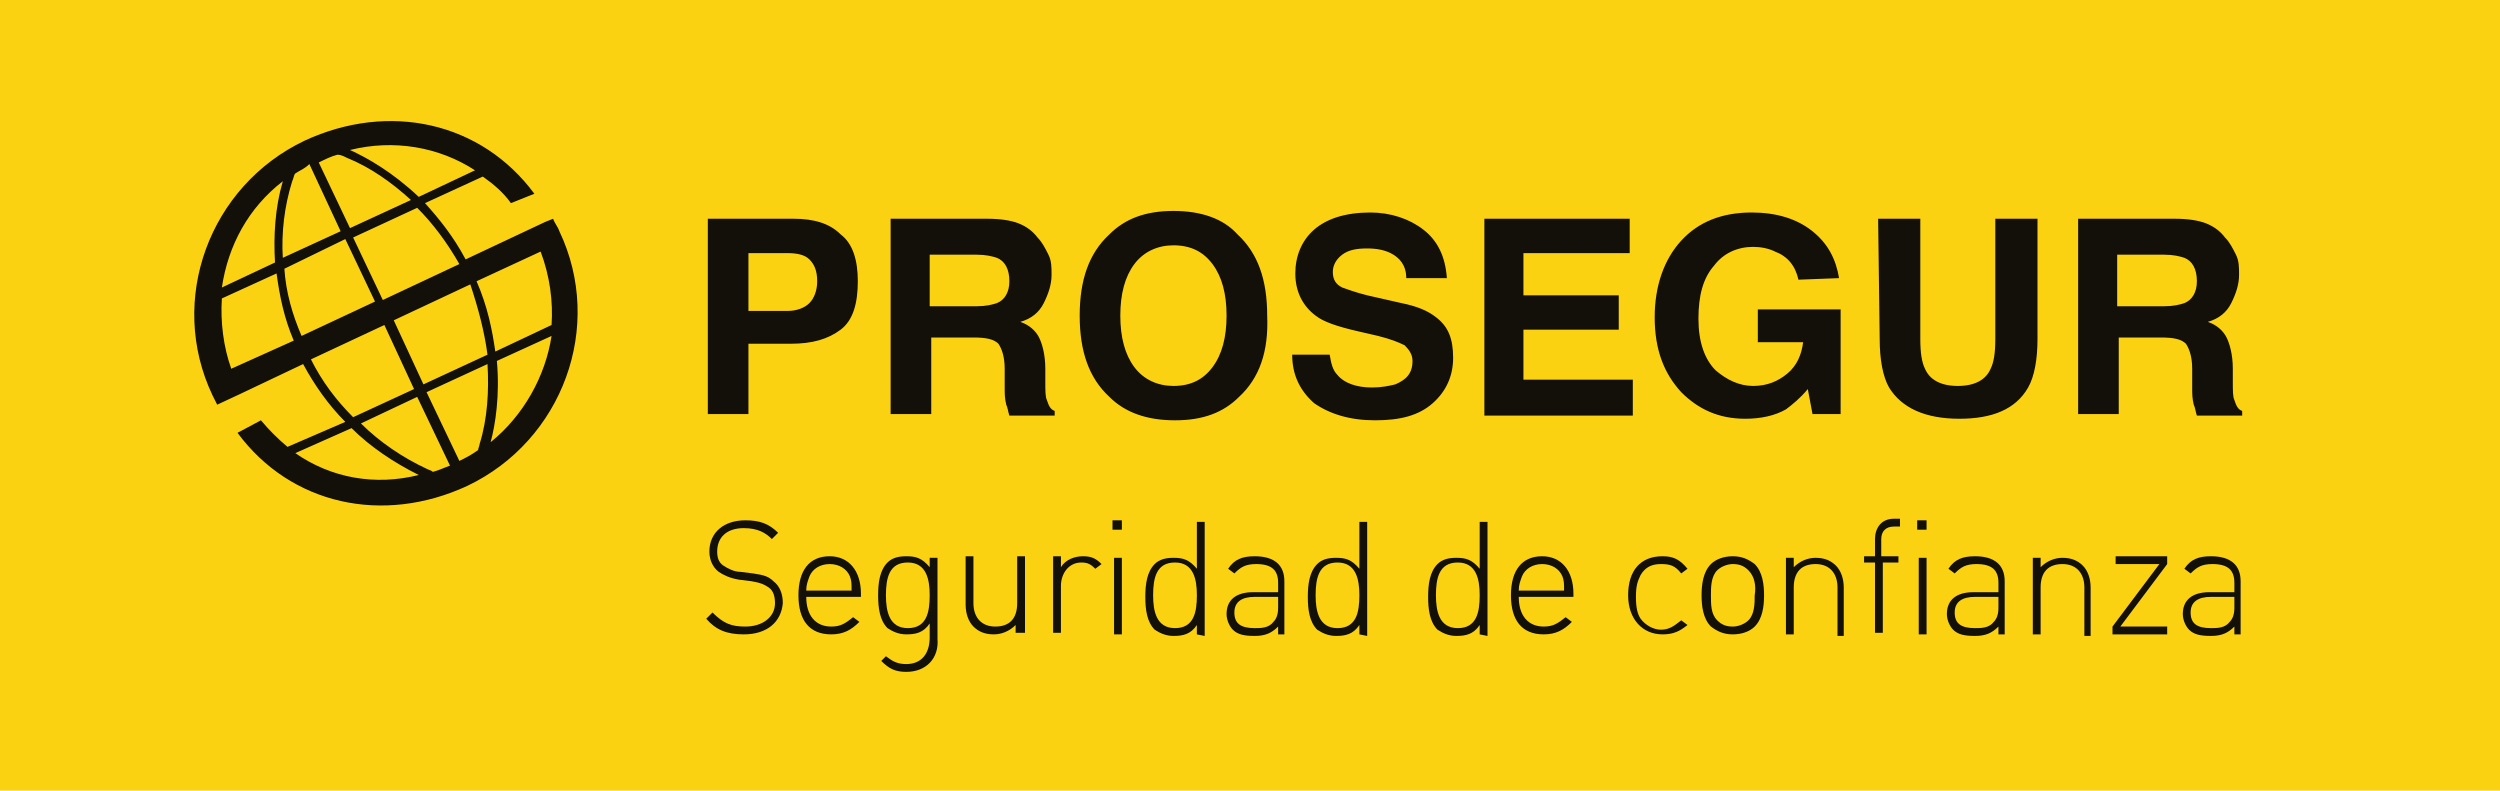
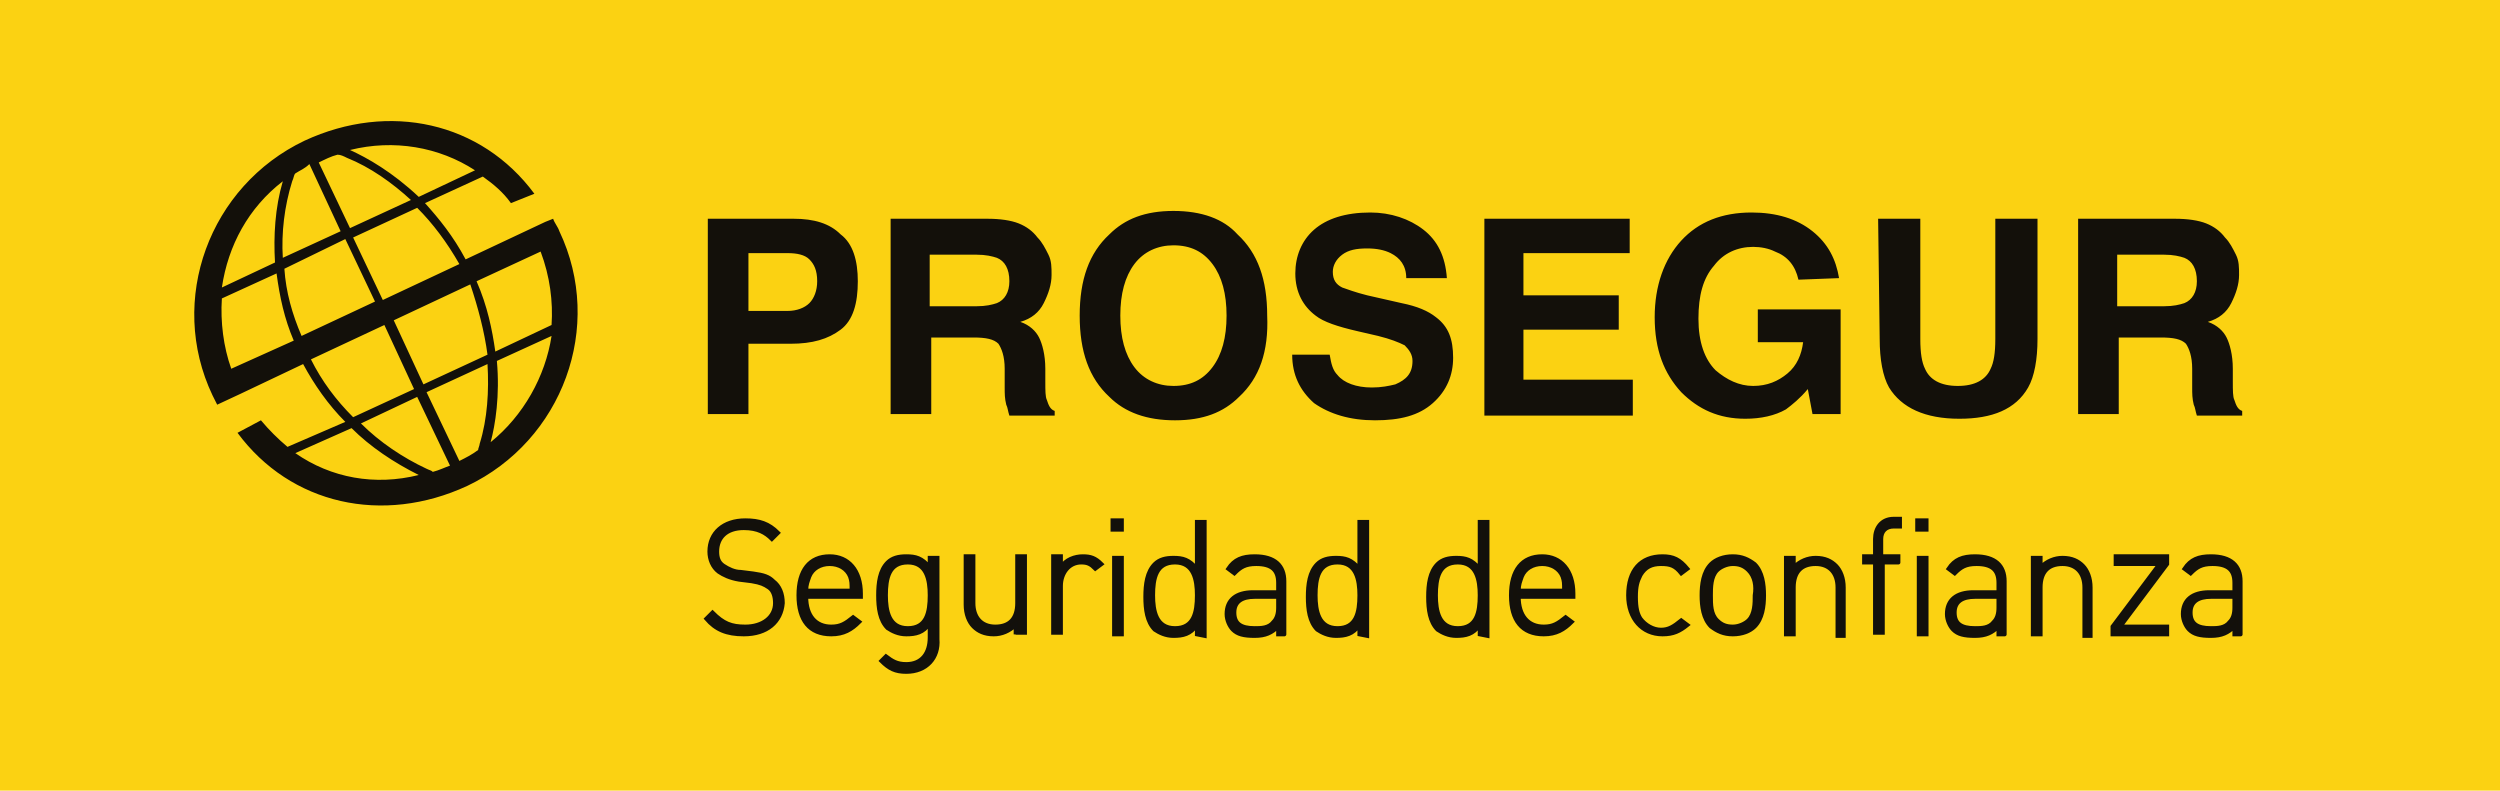
<svg xmlns="http://www.w3.org/2000/svg" version="1.1" id="Layer_1" x="0px" y="0px" viewBox="0 0 160 50.6" style="enable-background:new 0 0 160 50.6;" xml:space="preserve">
  <style type="text/css">
	.st0{fill:#FBD212;}
- 	.st1{fill:#13100A;}
+ 	.st1{fill:#13100A;stroke:#12100C;stroke-width:0.25;stroke-miterlimit:10;}
+ 	.st2{fill:#13100A;}
</style>
  <g>
    <rect class="st0" width="160" height="50.6" />
    <g>
      <g>
        <g>
          <path class="st1" d="M47.6,40.6c-1.1,0-1.8-0.3-2.4-1l0.4-0.4c0.7,0.7,1.2,0.9,2.1,0.9c1.1,0,1.9-0.6,1.9-1.5      c0-0.4-0.1-0.8-0.4-1c-0.3-0.2-0.5-0.3-1.1-0.4l-0.8-0.1c-0.6-0.1-1-0.3-1.3-0.5c-0.4-0.3-0.6-0.8-0.6-1.3c0-1.2,0.9-2,2.3-2      c0.9,0,1.5,0.2,2.1,0.8l-0.4,0.4c-0.4-0.4-0.9-0.7-1.8-0.7c-1.1,0-1.7,0.6-1.7,1.5c0,0.4,0.1,0.7,0.4,0.9      c0.3,0.2,0.7,0.4,1.1,0.4l0.8,0.1c0.7,0.1,1,0.2,1.3,0.5c0.4,0.3,0.6,0.8,0.6,1.4C50,39.8,49.1,40.6,47.6,40.6z" />
          <path class="st1" d="M51.6,38.2c0,1.2,0.6,1.9,1.6,1.9c0.6,0,0.9-0.2,1.4-0.6l0.4,0.3c-0.5,0.5-1,0.8-1.8,0.8      c-1.4,0-2.1-0.9-2.1-2.5c0-1.6,0.7-2.5,2-2.5c1.2,0,2,0.9,2,2.4v0.2L51.6,38.2L51.6,38.2z M54.4,36.9c-0.2-0.5-0.7-0.8-1.3-0.8      c-0.6,0-1.1,0.3-1.3,0.8c-0.1,0.3-0.2,0.5-0.2,0.9h2.9C54.5,37.3,54.5,37.2,54.4,36.9z" />
          <path class="st1" d="M58,43c-0.7,0-1.1-0.2-1.6-0.7l0.3-0.3c0.4,0.3,0.7,0.5,1.3,0.5c1,0,1.5-0.7,1.5-1.7v-0.9      c-0.4,0.6-0.9,0.7-1.5,0.7c-0.5,0-0.9-0.2-1.2-0.4c-0.5-0.5-0.6-1.3-0.6-2.1c0-0.8,0.1-1.6,0.6-2.1c0.3-0.3,0.7-0.4,1.2-0.4      c0.6,0,1,0.1,1.5,0.7v-0.6h0.5v5.2C60.1,42.1,59.3,43,58,43z M58.1,36c-1.2,0-1.4,1-1.4,2.1c0,1,0.2,2.1,1.4,2.1      c1.2,0,1.4-1,1.4-2.1C59.5,37.1,59.3,36,58.1,36z" />
          <path class="st1" d="M65,40.6V40c-0.4,0.4-0.9,0.6-1.4,0.6c-0.6,0-1-0.2-1.3-0.5c-0.3-0.3-0.5-0.8-0.5-1.4v-3.1h0.5v3      c0,0.9,0.5,1.5,1.4,1.5c0.9,0,1.4-0.5,1.4-1.5v-3h0.5v4.9H65z" />
          <path class="st1" d="M70.1,36.4c-0.3-0.3-0.5-0.4-0.9-0.4c-0.8,0-1.3,0.7-1.3,1.5v3h-0.5v-4.9h0.5v0.7c0.3-0.5,0.9-0.7,1.4-0.7      c0.5,0,0.8,0.1,1.2,0.5L70.1,36.4z" />
          <path class="st1" d="M71.2,33.9v-0.6h0.6v0.6H71.2z M71.3,40.6v-4.9h0.5v4.9H71.3z" />
          <path class="st1" d="M76.6,40.6v-0.6c-0.4,0.6-0.9,0.7-1.5,0.7c-0.5,0-0.9-0.2-1.2-0.4c-0.5-0.5-0.6-1.3-0.6-2.1      c0-0.8,0.1-1.6,0.6-2.1c0.3-0.3,0.7-0.4,1.2-0.4c0.6,0,1,0.1,1.5,0.7v-3h0.5v7.3L76.6,40.6L76.6,40.6z M75.2,36      c-1.2,0-1.4,1-1.4,2.1c0,1,0.2,2.1,1.4,2.1s1.4-1,1.4-2.1C76.6,37.1,76.4,36,75.2,36z" />
          <path class="st1" d="M81.8,40.6v-0.5c-0.4,0.4-0.8,0.6-1.5,0.6c-0.7,0-1.1-0.1-1.4-0.4c-0.2-0.2-0.4-0.6-0.4-1      c0-0.9,0.6-1.4,1.7-1.4h1.6v-0.6c0-0.8-0.4-1.2-1.4-1.2c-0.7,0-1,0.2-1.4,0.6l-0.4-0.3c0.4-0.6,0.9-0.8,1.7-0.8      c1.3,0,1.9,0.6,1.9,1.6v3.4C82.3,40.6,81.8,40.6,81.8,40.6z M81.8,38.2h-1.5c-0.8,0-1.3,0.3-1.3,1s0.4,1,1.3,1      c0.4,0,0.9,0,1.2-0.4c0.2-0.2,0.3-0.5,0.3-0.9L81.8,38.2L81.8,38.2z" />
          <path class="st1" d="M87,40.6v-0.6c-0.4,0.6-0.9,0.7-1.5,0.7c-0.5,0-0.9-0.2-1.2-0.4c-0.5-0.5-0.6-1.3-0.6-2.1      c0-0.8,0.1-1.6,0.6-2.1c0.3-0.3,0.7-0.4,1.2-0.4c0.6,0,1,0.1,1.5,0.7v-3h0.5v7.3L87,40.6L87,40.6z M85.6,36      c-1.2,0-1.4,1-1.4,2.1c0,1,0.2,2.1,1.4,2.1c1.2,0,1.4-1,1.4-2.1C87,37.1,86.8,36,85.6,36z" />
          <path class="st1" d="M94.7,40.6v-0.6c-0.4,0.6-0.9,0.7-1.5,0.7c-0.5,0-0.9-0.2-1.2-0.4c-0.5-0.5-0.6-1.3-0.6-2.1      c0-0.8,0.1-1.6,0.6-2.1c0.3-0.3,0.7-0.4,1.2-0.4c0.6,0,1,0.1,1.5,0.7v-3h0.5v7.3L94.7,40.6L94.7,40.6z M93.3,36      c-1.2,0-1.4,1-1.4,2.1c0,1,0.2,2.1,1.4,2.1c1.2,0,1.4-1,1.4-2.1C94.7,37.1,94.5,36,93.3,36z" />
          <path class="st1" d="M97.2,38.2c0,1.2,0.6,1.9,1.6,1.9c0.6,0,0.9-0.2,1.4-0.6l0.4,0.3c-0.5,0.5-1,0.8-1.8,0.8      c-1.4,0-2.1-0.9-2.1-2.5c0-1.6,0.7-2.5,2-2.5c1.2,0,2,0.9,2,2.4v0.2L97.2,38.2L97.2,38.2z M100,36.9c-0.2-0.5-0.7-0.8-1.3-0.8      s-1.1,0.3-1.3,0.8c-0.1,0.3-0.2,0.5-0.2,0.9h2.9C100.1,37.3,100.1,37.2,100,36.9z" />
          <path class="st1" d="M106.4,40.6c-1.3,0-2.2-1-2.2-2.5c0-1.6,0.8-2.5,2.2-2.5c0.7,0,1.1,0.2,1.6,0.8l-0.4,0.3      c-0.4-0.5-0.7-0.6-1.3-0.6c-0.6,0-1,0.2-1.3,0.7c-0.2,0.4-0.3,0.7-0.3,1.4c0,0.7,0.1,1.1,0.3,1.4c0.3,0.4,0.8,0.7,1.3,0.7      c0.5,0,0.8-0.2,1.3-0.6l0.4,0.3C107.5,40.4,107.1,40.6,106.4,40.6z" />
          <path class="st1" d="M112.3,40.1c-0.3,0.3-0.8,0.5-1.4,0.5c-0.6,0-1-0.2-1.4-0.5c-0.5-0.5-0.6-1.3-0.6-2c0-0.7,0.1-1.5,0.6-2      c0.3-0.3,0.8-0.5,1.4-0.5s1,0.2,1.4,0.5c0.5,0.5,0.6,1.3,0.6,2C112.9,38.8,112.8,39.6,112.3,40.1z M111.9,36.5      c-0.3-0.3-0.6-0.4-1-0.4c-0.4,0-0.8,0.2-1,0.4c-0.4,0.4-0.4,1.1-0.4,1.6c0,0.6,0,1.2,0.4,1.6c0.3,0.3,0.6,0.4,1,0.4      c0.4,0,0.8-0.2,1-0.4c0.4-0.4,0.4-1.1,0.4-1.6C112.4,37.5,112.3,36.9,111.9,36.5z" />
          <path class="st1" d="M117.6,40.6v-3c0-0.9-0.5-1.5-1.4-1.5c-0.9,0-1.4,0.5-1.4,1.5v3h-0.5v-4.9h0.5v0.6c0.4-0.4,0.9-0.6,1.4-0.6      c0.6,0,1,0.2,1.3,0.5c0.3,0.3,0.5,0.8,0.5,1.4v3.1H117.6z" />
          <path class="st1" d="M120.5,36v4.5H120V36h-0.7v-0.4h0.7v-1.1c0-0.7,0.4-1.3,1.2-1.3h0.4v0.5h-0.4c-0.5,0-0.8,0.3-0.8,0.8v1.1      h1.1V36C121.6,36,120.5,36,120.5,36z" />
          <path class="st1" d="M122.7,33.9v-0.6h0.6v0.6H122.7z M122.8,40.6v-4.9h0.5v4.9H122.8z" />
          <path class="st1" d="M127.9,40.6v-0.5c-0.4,0.4-0.8,0.6-1.5,0.6c-0.7,0-1.1-0.1-1.4-0.4c-0.2-0.2-0.4-0.6-0.4-1      c0-0.9,0.6-1.4,1.7-1.4h1.6v-0.6c0-0.8-0.4-1.2-1.4-1.2c-0.7,0-1,0.2-1.4,0.6l-0.4-0.3c0.4-0.6,0.9-0.8,1.7-0.8      c1.3,0,1.9,0.6,1.9,1.6v3.4C128.4,40.6,127.9,40.6,127.9,40.6z M127.9,38.2h-1.5c-0.8,0-1.3,0.3-1.3,1s0.4,1,1.3,1      c0.4,0,0.9,0,1.2-0.4c0.2-0.2,0.3-0.5,0.3-0.9L127.9,38.2L127.9,38.2z" />
          <path class="st1" d="M133.4,40.6v-3c0-0.9-0.5-1.5-1.4-1.5c-0.9,0-1.4,0.5-1.4,1.5v3h-0.5v-4.9h0.5v0.6c0.4-0.4,0.9-0.6,1.4-0.6      c0.6,0,1,0.2,1.3,0.5c0.3,0.3,0.5,0.8,0.5,1.4v3.1H133.4z" />
          <path class="st1" d="M135.2,40.6v-0.5l3-4h-2.8v-0.5h3.3v0.5l-3,4h3v0.5L135.2,40.6L135.2,40.6z" />
          <path class="st1" d="M143,40.6v-0.5c-0.4,0.4-0.8,0.6-1.5,0.6c-0.7,0-1.1-0.1-1.4-0.4c-0.2-0.2-0.4-0.6-0.4-1      c0-0.9,0.6-1.4,1.7-1.4h1.6v-0.6c0-0.8-0.4-1.2-1.4-1.2c-0.7,0-1,0.2-1.4,0.6l-0.4-0.3c0.4-0.6,0.9-0.8,1.7-0.8      c1.3,0,1.9,0.6,1.9,1.6v3.4C143.5,40.6,143,40.6,143,40.6z M143,38.2h-1.5c-0.8,0-1.3,0.3-1.3,1s0.4,1,1.3,1      c0.4,0,0.9,0,1.2-0.4c0.2-0.2,0.3-0.5,0.3-0.9L143,38.2L143,38.2z" />
        </g>
      </g>
-       <path class="st1" d="M120.2,14h2.7v7.7c0,0.9,0.1,1.5,0.3,1.9c0.3,0.7,1,1.1,2.1,1.1c1.1,0,1.8-0.4,2.1-1.1c0.2-0.4,0.3-1,0.3-1.9    V14h2.7v7.7c0,1.3-0.2,2.4-0.6,3.1c-0.8,1.4-2.3,2-4.4,2c-2.2,0-3.7-0.7-4.5-2c-0.4-0.7-0.6-1.8-0.6-3.1L120.2,14 M115.1,17.9    c-0.2-0.9-0.7-1.5-1.5-1.8c-0.4-0.2-0.9-0.3-1.4-0.3c-1,0-1.9,0.4-2.5,1.2c-0.7,0.8-1,1.9-1,3.4c0,1.5,0.4,2.6,1.1,3.3    c0.7,0.6,1.5,1,2.4,1c0.9,0,1.6-0.3,2.2-0.8c0.6-0.5,0.9-1.2,1-2h-2.9v-2.1h5.3v6.7H116l-0.3-1.6c-0.5,0.6-1,1-1.4,1.3    c-0.7,0.4-1.6,0.6-2.6,0.6c-1.7,0-3-0.6-4.1-1.7c-1.1-1.2-1.7-2.7-1.7-4.8c0-2,0.6-3.7,1.7-4.9c1.1-1.2,2.6-1.8,4.5-1.8    c1.6,0,2.9,0.4,3.9,1.2c1,0.8,1.5,1.8,1.7,3L115.1,17.9L115.1,17.9z M104.2,16.2h-6.7v2.7h6.1v2.2h-6.1v3.2h7v2.3H95V14h9.3V16.2z     M85.1,22.7c0.1,0.6,0.2,1,0.5,1.3c0.4,0.5,1.2,0.8,2.2,0.8c0.6,0,1.1-0.1,1.5-0.2c0.7-0.3,1.1-0.7,1.1-1.5c0-0.4-0.2-0.7-0.5-1    c-0.4-0.2-0.9-0.4-1.7-0.6l-1.3-0.3c-1.3-0.3-2.2-0.6-2.7-1c-0.8-0.6-1.3-1.5-1.3-2.7c0-1.1,0.4-2.1,1.2-2.8    c0.8-0.7,2-1.1,3.6-1.1c1.3,0,2.5,0.4,3.4,1.1c0.9,0.7,1.4,1.7,1.5,3.1H90c0-0.8-0.4-1.3-1-1.6c-0.4-0.2-0.9-0.3-1.5-0.3    c-0.7,0-1.2,0.1-1.6,0.4c-0.4,0.3-0.6,0.7-0.6,1.1c0,0.5,0.2,0.8,0.6,1c0.3,0.1,0.8,0.3,1.6,0.5l2.2,0.5c1,0.2,1.7,0.5,2.2,0.9    c0.8,0.6,1.1,1.4,1.1,2.6c0,1.1-0.4,2.1-1.3,2.9c-0.9,0.8-2.1,1.1-3.7,1.1c-1.6,0-2.9-0.4-3.9-1.1c-0.9-0.8-1.4-1.8-1.4-3.1    L85.1,22.7L85.1,22.7z M79.3,25.4c-1,1-2.3,1.5-4.1,1.5S72,26.4,71,25.4c-1.3-1.2-1.9-2.9-1.9-5.2c0-2.3,0.6-4,1.9-5.2    c1-1,2.3-1.5,4.1-1.5s3.2,0.5,4.1,1.5c1.3,1.2,1.9,2.9,1.9,5.2C81.2,22.5,80.6,24.2,79.3,25.4 M77.6,23.5c0.6-0.8,0.9-1.9,0.9-3.3    c0-1.4-0.3-2.5-0.9-3.3c-0.6-0.8-1.4-1.2-2.5-1.2c-1,0-1.9,0.4-2.5,1.2c-0.6,0.8-0.9,1.9-0.9,3.3c0,1.4,0.3,2.5,0.9,3.3    c0.6,0.8,1.5,1.2,2.5,1.2C76.2,24.7,77,24.3,77.6,23.5 M65.2,14.3c0.5,0.2,0.9,0.5,1.2,0.9c0.3,0.3,0.5,0.7,0.7,1.1    c0.2,0.4,0.2,0.8,0.2,1.3c0,0.6-0.2,1.2-0.5,1.8c-0.3,0.6-0.8,1-1.5,1.2c0.6,0.2,1,0.6,1.2,1c0.2,0.4,0.4,1.1,0.4,2v0.8    c0,0.6,0,1,0.1,1.2c0.1,0.3,0.2,0.6,0.5,0.7v0.3h-2.9c-0.1-0.3-0.1-0.5-0.2-0.7c-0.1-0.4-0.1-0.7-0.1-1.1l0-1.2    c0-0.8-0.2-1.3-0.4-1.6c-0.3-0.3-0.8-0.4-1.6-0.4h-2.7v4.9H57V14h6.2C64,14,64.7,14.1,65.2,14.3 M59.5,16.2v3.4h3    c0.6,0,1-0.1,1.3-0.2c0.5-0.2,0.8-0.7,0.8-1.4c0-0.8-0.3-1.3-0.8-1.5c-0.3-0.1-0.7-0.2-1.3-0.2H59.5z M53.8,21.1    C53,21.7,52,22,50.6,22h-2.7v4.5h-2.6V14h5.5c1.3,0,2.3,0.3,3,1c0.8,0.6,1.1,1.7,1.1,3C54.9,19.4,54.6,20.5,53.8,21.1 M51.8,16.6    c-0.3-0.3-0.8-0.4-1.4-0.4h-2.5v3.7h2.5c0.6,0,1.1-0.2,1.4-0.5c0.3-0.3,0.5-0.8,0.5-1.4C52.3,17.3,52.1,16.9,51.8,16.6     M141.2,14.3c0.5,0.2,0.9,0.5,1.2,0.9c0.3,0.3,0.5,0.7,0.7,1.1c0.2,0.4,0.2,0.8,0.2,1.3c0,0.6-0.2,1.2-0.5,1.8    c-0.3,0.6-0.8,1-1.5,1.2c0.6,0.2,1,0.6,1.2,1c0.2,0.4,0.4,1.1,0.4,2v0.8c0,0.6,0,1,0.1,1.2c0.1,0.3,0.2,0.6,0.5,0.7v0.3h-2.9    c-0.1-0.3-0.1-0.5-0.2-0.7c-0.1-0.4-0.1-0.7-0.1-1.1l0-1.2c0-0.8-0.2-1.3-0.4-1.6c-0.3-0.3-0.8-0.4-1.6-0.4h-2.7v4.9H133V14h6.2    C140,14,140.7,14.1,141.2,14.3 M135.5,16.2v3.4h3c0.6,0,1-0.1,1.3-0.2c0.5-0.2,0.8-0.7,0.8-1.4c0-0.8-0.3-1.3-0.8-1.5    c-0.3-0.1-0.7-0.2-1.3-0.2H135.5z M26.7,13.3l-4.1,1.9l1.9,4l4.9-2.3C28.6,15.5,27.7,14.3,26.7,13.3 M26.8,12.6l3.6-1.7    c-2.3-1.5-5.2-2-8-1.3C23.5,10.1,25.1,11,26.8,12.6 M22.4,14.6l3.9-1.8c-1.2-1.1-2.6-2.1-4.1-2.7c-0.2-0.1-0.4-0.2-0.6-0.2    c-0.4,0.1-0.8,0.3-1.2,0.5L22.4,14.6z M31.2,23.3l-3.9,1.8l2.1,4.4c0.4-0.2,0.8-0.4,1.2-0.7c0-0.1,0.1-0.3,0.1-0.4    C31.2,26.8,31.3,25,31.2,23.3 M35.3,21.5l-3.5,1.6c0.2,2.2-0.1,4.1-0.4,5.2C33.5,26.6,34.9,24.1,35.3,21.5 M31.7,22.5l3.6-1.7    c0.1-1.5-0.1-3.1-0.7-4.7L30.5,18C31.2,19.6,31.5,21.1,31.7,22.5 M27.1,24.6l4.1-1.9c-0.2-1.5-0.6-3-1.1-4.5l-4.9,2.3L27.1,24.6z     M17.6,16.8c-0.1-1.7,0-3.5,0.5-5.2c-2.2,1.7-3.5,4.1-3.9,6.8L17.6,16.8z M18.8,21.8c-0.6-1.4-0.9-2.8-1.1-4.3l-3.5,1.6    c-0.1,1.5,0.1,3.1,0.6,4.5L18.8,21.8z M22.1,27c-1.1-1.1-2-2.4-2.7-3.7l-4,1.9l-1.5,0.7c-0.1-0.2-0.2-0.4-0.3-0.6    c-2.9-6.1-0.2-13.4,5.9-16.3c5.4-2.5,11.3-1.2,14.7,3.4L32.7,13c-0.5-0.7-1.1-1.2-1.8-1.7L27.2,13c0.9,1,1.8,2.1,2.6,3.6l5.1-2.4    l0.5-0.2c0.1,0.3,0.3,0.5,0.4,0.8c2.9,6.1,0.2,13.4-5.9,16.3c-5.4,2.5-11.3,1.2-14.7-3.4l1.5-0.8c0.5,0.6,1.1,1.2,1.7,1.7L22.1,27    z M26.8,30.4c-1.6-0.8-3.1-1.8-4.3-3L18.9,29C21.2,30.6,24,31.1,26.8,30.4 M23.1,27.1c1.2,1.2,2.7,2.2,4.2,2.9    c0.2,0.1,0.3,0.1,0.4,0.2c0.4-0.1,0.8-0.3,1.1-0.4l-2.1-4.4L23.1,27.1z M19.9,23c0.7,1.4,1.6,2.6,2.7,3.7l3.9-1.8l-1.9-4.1    L19.9,23z M18.2,17.2c0.1,1.5,0.5,2.9,1.1,4.3l4.7-2.2l-1.9-4L18.2,17.2z M18.9,11.1c-0.1,0.1-0.1,0.3-0.2,0.5    c-0.5,1.6-0.7,3.3-0.6,4.9l3.7-1.7l-2-4.3C19.5,10.8,19.2,10.9,18.9,11.1" />
+       <path class="st2" d="M120.2,14h2.7v7.7c0,0.9,0.1,1.5,0.3,1.9c0.3,0.7,1,1.1,2.1,1.1c1.1,0,1.8-0.4,2.1-1.1c0.2-0.4,0.3-1,0.3-1.9    V14h2.7v7.7c0,1.3-0.2,2.4-0.6,3.1c-0.8,1.4-2.3,2-4.4,2c-2.2,0-3.7-0.7-4.5-2c-0.4-0.7-0.6-1.8-0.6-3.1L120.2,14 M115.1,17.9    c-0.2-0.9-0.7-1.5-1.5-1.8c-0.4-0.2-0.9-0.3-1.4-0.3c-1,0-1.9,0.4-2.5,1.2c-0.7,0.8-1,1.9-1,3.4c0,1.5,0.4,2.6,1.1,3.3    c0.7,0.6,1.5,1,2.4,1c0.9,0,1.6-0.3,2.2-0.8c0.6-0.5,0.9-1.2,1-2h-2.9v-2.1h5.3v6.7H116l-0.3-1.6c-0.5,0.6-1,1-1.4,1.3    c-0.7,0.4-1.6,0.6-2.6,0.6c-1.7,0-3-0.6-4.1-1.7c-1.1-1.2-1.7-2.7-1.7-4.8c0-2,0.6-3.7,1.7-4.9c1.1-1.2,2.6-1.8,4.5-1.8    c1.6,0,2.9,0.4,3.9,1.2c1,0.8,1.5,1.8,1.7,3L115.1,17.9L115.1,17.9z M104.2,16.2h-6.7v2.7h6.1v2.2h-6.1v3.2h7v2.3H95V14h9.3V16.2z     M85.1,22.7c0.1,0.6,0.2,1,0.5,1.3c0.4,0.5,1.2,0.8,2.2,0.8c0.6,0,1.1-0.1,1.5-0.2c0.7-0.3,1.1-0.7,1.1-1.5c0-0.4-0.2-0.7-0.5-1    c-0.4-0.2-0.9-0.4-1.7-0.6l-1.3-0.3c-1.3-0.3-2.2-0.6-2.7-1c-0.8-0.6-1.3-1.5-1.3-2.7c0-1.1,0.4-2.1,1.2-2.8    c0.8-0.7,2-1.1,3.6-1.1c1.3,0,2.5,0.4,3.4,1.1c0.9,0.7,1.4,1.7,1.5,3.1H90c0-0.8-0.4-1.3-1-1.6c-0.4-0.2-0.9-0.3-1.5-0.3    c-0.7,0-1.2,0.1-1.6,0.4c-0.4,0.3-0.6,0.7-0.6,1.1c0,0.5,0.2,0.8,0.6,1c0.3,0.1,0.8,0.3,1.6,0.5l2.2,0.5c1,0.2,1.7,0.5,2.2,0.9    c0.8,0.6,1.1,1.4,1.1,2.6c0,1.1-0.4,2.1-1.3,2.9c-0.9,0.8-2.1,1.1-3.7,1.1c-1.6,0-2.9-0.4-3.9-1.1c-0.9-0.8-1.4-1.8-1.4-3.1    L85.1,22.7L85.1,22.7z M79.3,25.4c-1,1-2.3,1.5-4.1,1.5S72,26.4,71,25.4c-1.3-1.2-1.9-2.9-1.9-5.2c0-2.3,0.6-4,1.9-5.2    c1-1,2.3-1.5,4.1-1.5s3.2,0.5,4.1,1.5c1.3,1.2,1.9,2.9,1.9,5.2C81.2,22.5,80.6,24.2,79.3,25.4 M77.6,23.5c0.6-0.8,0.9-1.9,0.9-3.3    c0-1.4-0.3-2.5-0.9-3.3c-0.6-0.8-1.4-1.2-2.5-1.2c-1,0-1.9,0.4-2.5,1.2c-0.6,0.8-0.9,1.9-0.9,3.3c0,1.4,0.3,2.5,0.9,3.3    c0.6,0.8,1.5,1.2,2.5,1.2C76.2,24.7,77,24.3,77.6,23.5 M65.2,14.3c0.5,0.2,0.9,0.5,1.2,0.9c0.3,0.3,0.5,0.7,0.7,1.1    c0.2,0.4,0.2,0.8,0.2,1.3c0,0.6-0.2,1.2-0.5,1.8c-0.3,0.6-0.8,1-1.5,1.2c0.6,0.2,1,0.6,1.2,1c0.2,0.4,0.4,1.1,0.4,2v0.8    c0,0.6,0,1,0.1,1.2c0.1,0.3,0.2,0.6,0.5,0.7v0.3h-2.9c-0.1-0.3-0.1-0.5-0.2-0.7c-0.1-0.4-0.1-0.7-0.1-1.1l0-1.2    c0-0.8-0.2-1.3-0.4-1.6c-0.3-0.3-0.8-0.4-1.6-0.4h-2.7v4.9H57V14h6.2C64,14,64.7,14.1,65.2,14.3 M59.5,16.2v3.4h3    c0.6,0,1-0.1,1.3-0.2c0.5-0.2,0.8-0.7,0.8-1.4c0-0.8-0.3-1.3-0.8-1.5c-0.3-0.1-0.7-0.2-1.3-0.2H59.5z M53.8,21.1    C53,21.7,52,22,50.6,22h-2.7v4.5h-2.6V14h5.5c1.3,0,2.3,0.3,3,1c0.8,0.6,1.1,1.7,1.1,3C54.9,19.4,54.6,20.5,53.8,21.1 M51.8,16.6    c-0.3-0.3-0.8-0.4-1.4-0.4h-2.5v3.7h2.5c0.6,0,1.1-0.2,1.4-0.5c0.3-0.3,0.5-0.8,0.5-1.4C52.3,17.3,52.1,16.9,51.8,16.6     M141.2,14.3c0.5,0.2,0.9,0.5,1.2,0.9c0.3,0.3,0.5,0.7,0.7,1.1c0.2,0.4,0.2,0.8,0.2,1.3c0,0.6-0.2,1.2-0.5,1.8    c-0.3,0.6-0.8,1-1.5,1.2c0.6,0.2,1,0.6,1.2,1c0.2,0.4,0.4,1.1,0.4,2v0.8c0,0.6,0,1,0.1,1.2c0.1,0.3,0.2,0.6,0.5,0.7v0.3h-2.9    c-0.1-0.3-0.1-0.5-0.2-0.7c-0.1-0.4-0.1-0.7-0.1-1.1l0-1.2c0-0.8-0.2-1.3-0.4-1.6c-0.3-0.3-0.8-0.4-1.6-0.4h-2.7v4.9H133V14h6.2    C140,14,140.7,14.1,141.2,14.3 M135.5,16.2v3.4h3c0.6,0,1-0.1,1.3-0.2c0.5-0.2,0.8-0.7,0.8-1.4c0-0.8-0.3-1.3-0.8-1.5    c-0.3-0.1-0.7-0.2-1.3-0.2H135.5z M26.7,13.3l-4.1,1.9l1.9,4l4.9-2.3C28.6,15.5,27.7,14.3,26.7,13.3 M26.8,12.6l3.6-1.7    c-2.3-1.5-5.2-2-8-1.3C23.5,10.1,25.1,11,26.8,12.6 M22.4,14.6l3.9-1.8c-1.2-1.1-2.6-2.1-4.1-2.7c-0.2-0.1-0.4-0.2-0.6-0.2    c-0.4,0.1-0.8,0.3-1.2,0.5L22.4,14.6z M31.2,23.3l-3.9,1.8l2.1,4.4c0.4-0.2,0.8-0.4,1.2-0.7c0-0.1,0.1-0.3,0.1-0.4    C31.2,26.8,31.3,25,31.2,23.3 M35.3,21.5l-3.5,1.6c0.2,2.2-0.1,4.1-0.4,5.2C33.5,26.6,34.9,24.1,35.3,21.5 M31.7,22.5l3.6-1.7    c0.1-1.5-0.1-3.1-0.7-4.7L30.5,18C31.2,19.6,31.5,21.1,31.7,22.5 M27.1,24.6l4.1-1.9c-0.2-1.5-0.6-3-1.1-4.5l-4.9,2.3L27.1,24.6z     M17.6,16.8c-0.1-1.7,0-3.5,0.5-5.2c-2.2,1.7-3.5,4.1-3.9,6.8L17.6,16.8z M18.8,21.8c-0.6-1.4-0.9-2.8-1.1-4.3l-3.5,1.6    c-0.1,1.5,0.1,3.1,0.6,4.5L18.8,21.8z M22.1,27c-1.1-1.1-2-2.4-2.7-3.7l-4,1.9l-1.5,0.7c-0.1-0.2-0.2-0.4-0.3-0.6    c-2.9-6.1-0.2-13.4,5.9-16.3c5.4-2.5,11.3-1.2,14.7,3.4L32.7,13c-0.5-0.7-1.1-1.2-1.8-1.7L27.2,13c0.9,1,1.8,2.1,2.6,3.6l5.1-2.4    l0.5-0.2c0.1,0.3,0.3,0.5,0.4,0.8c2.9,6.1,0.2,13.4-5.9,16.3c-5.4,2.5-11.3,1.2-14.7-3.4l1.5-0.8c0.5,0.6,1.1,1.2,1.7,1.7L22.1,27    z M26.8,30.4c-1.6-0.8-3.1-1.8-4.3-3L18.9,29C21.2,30.6,24,31.1,26.8,30.4 M23.1,27.1c1.2,1.2,2.7,2.2,4.2,2.9    c0.2,0.1,0.3,0.1,0.4,0.2c0.4-0.1,0.8-0.3,1.1-0.4l-2.1-4.4L23.1,27.1z M19.9,23c0.7,1.4,1.6,2.6,2.7,3.7l3.9-1.8l-1.9-4.1    L19.9,23z M18.2,17.2c0.1,1.5,0.5,2.9,1.1,4.3l4.7-2.2l-1.9-4L18.2,17.2z M18.9,11.1c-0.1,0.1-0.1,0.3-0.2,0.5    c-0.5,1.6-0.7,3.3-0.6,4.9l3.7-1.7l-2-4.3C19.5,10.8,19.2,10.9,18.9,11.1" />
    </g>
  </g>
</svg>
